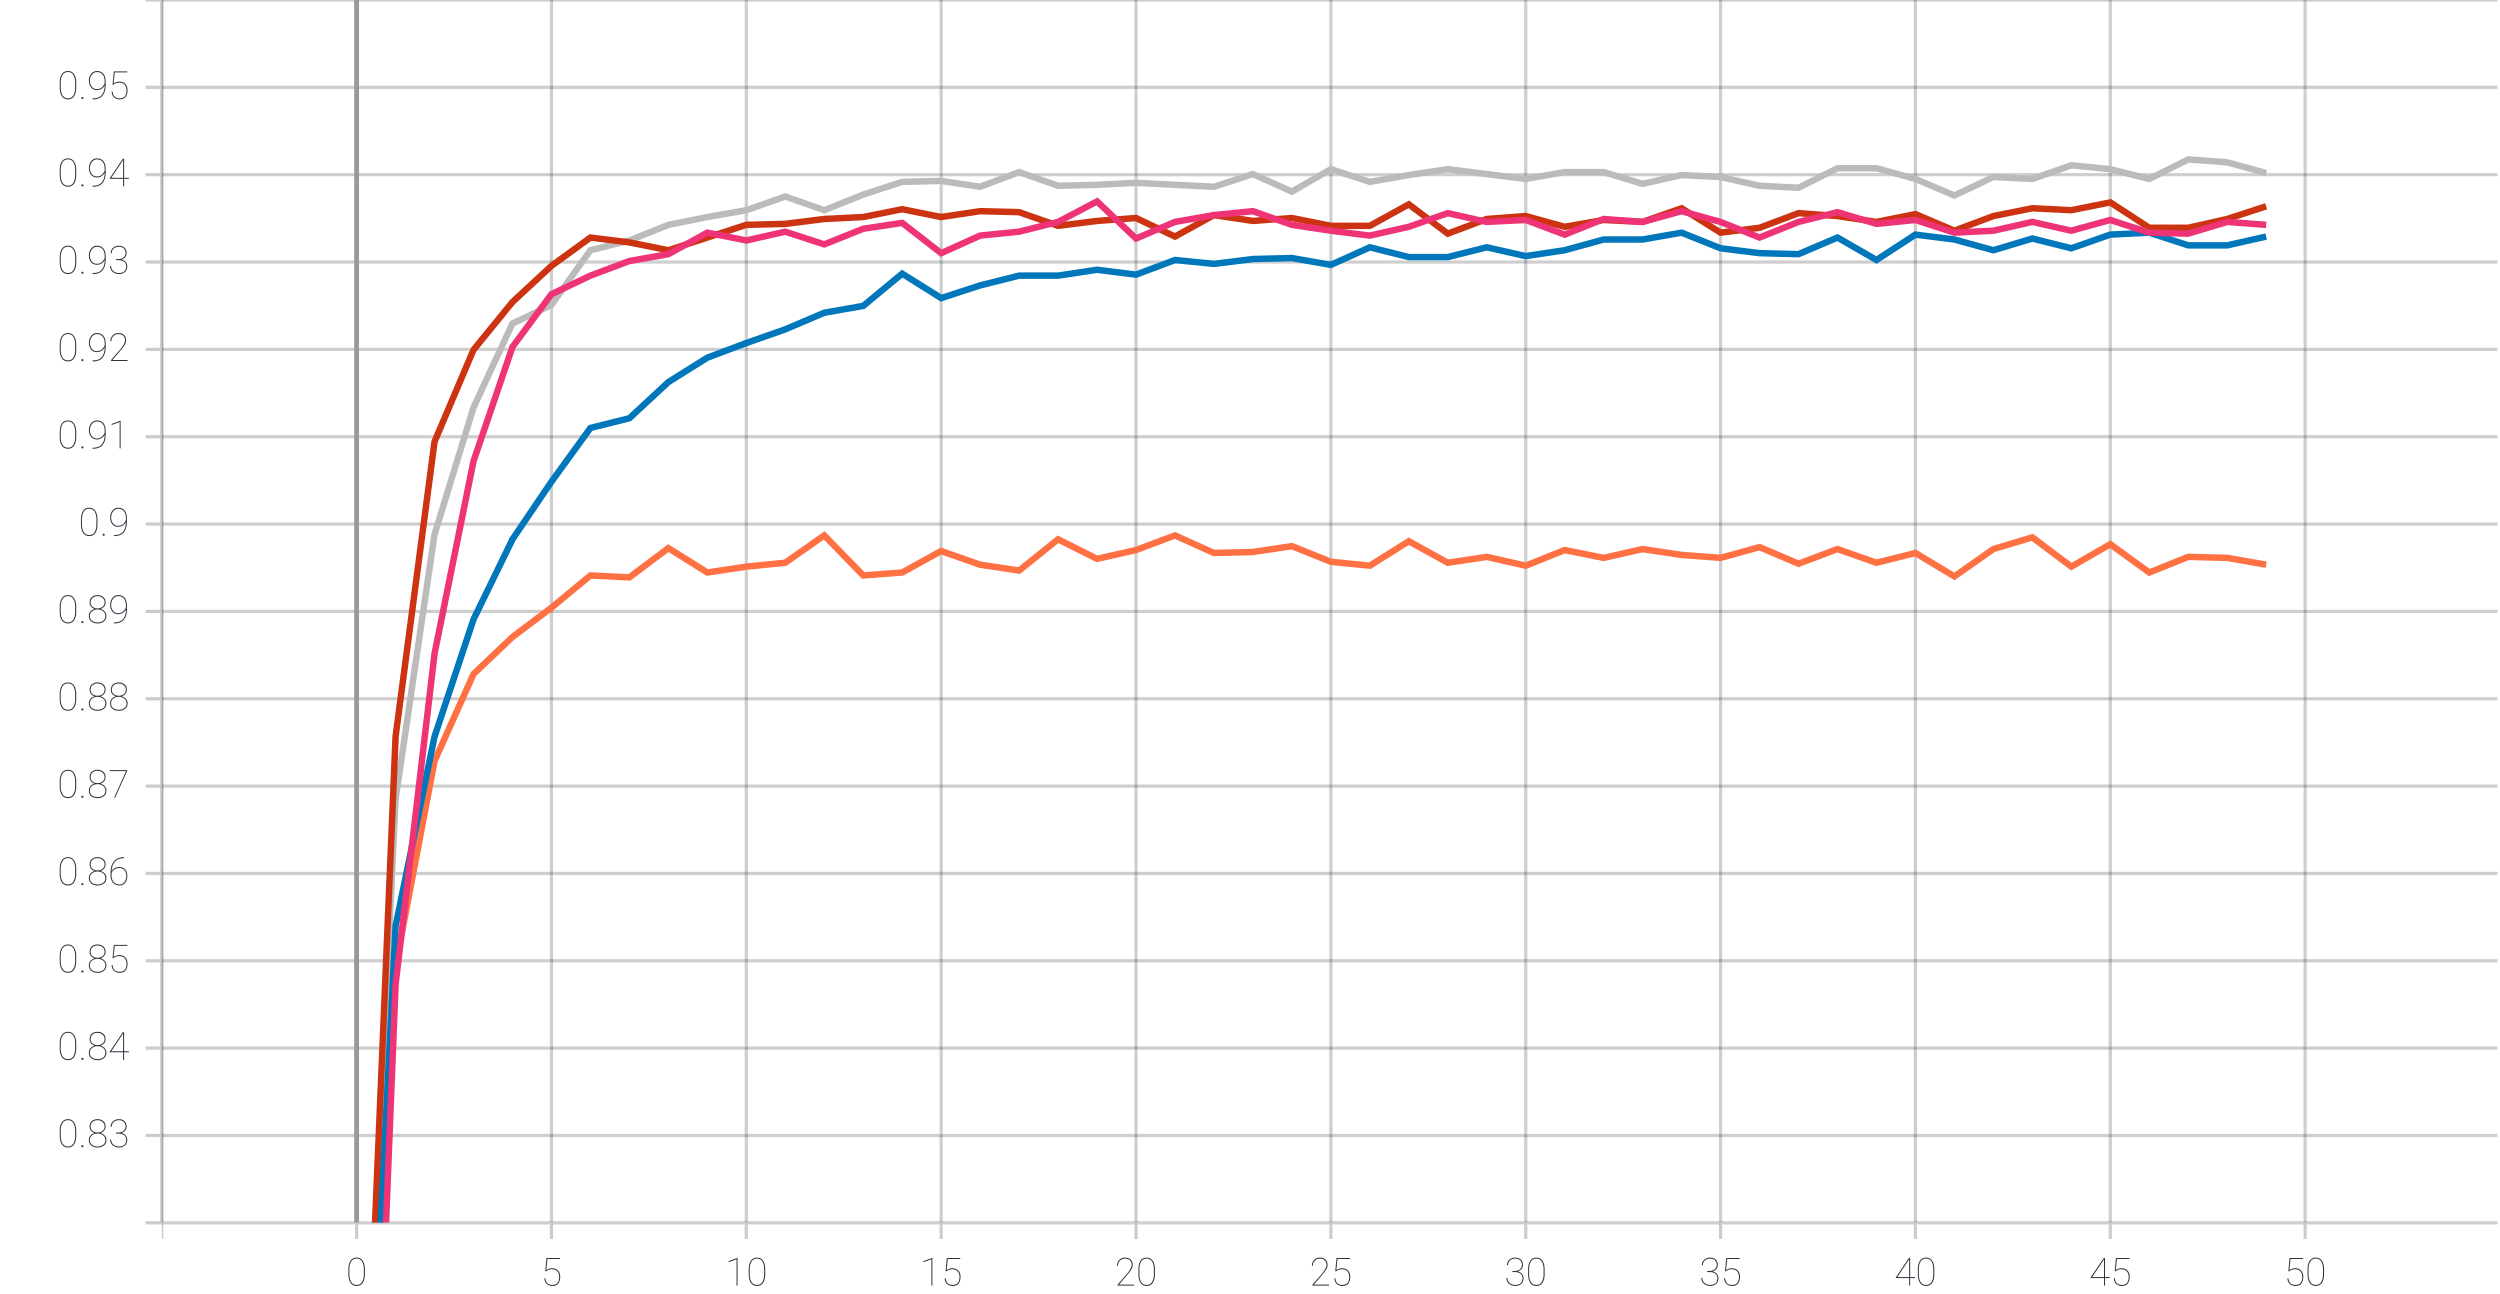
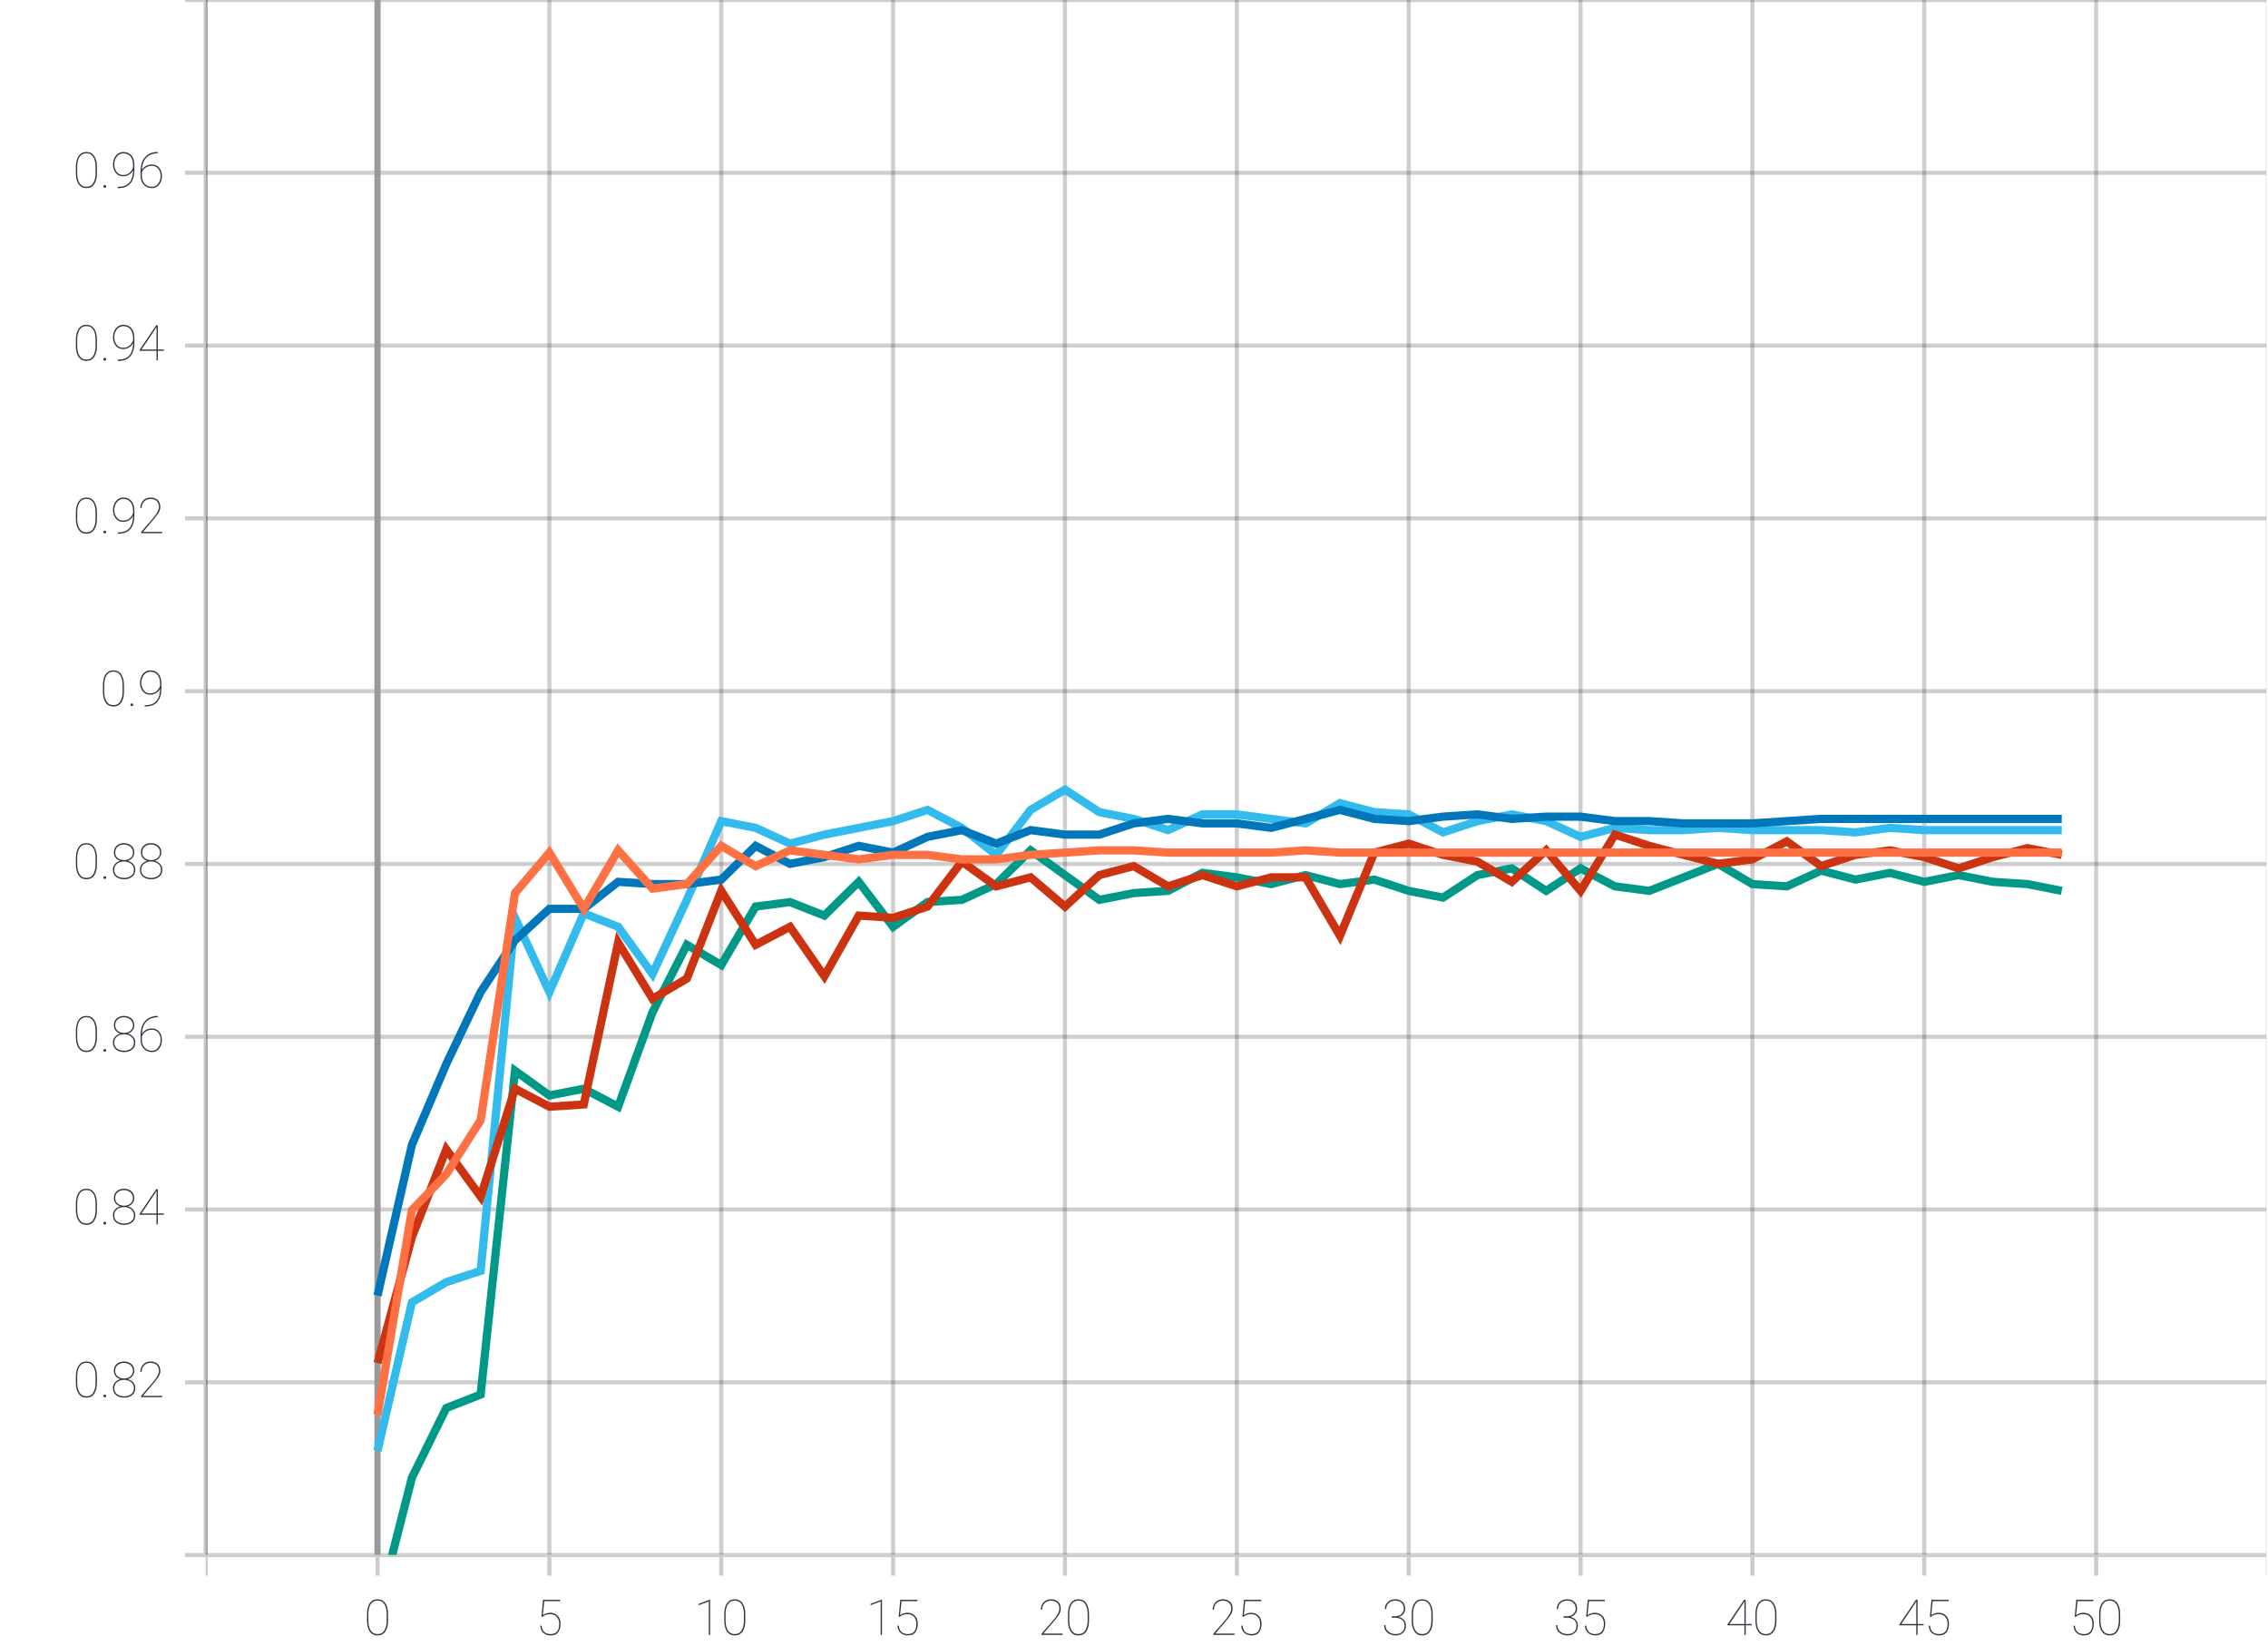
- <svg xmlns="http://www.w3.org/2000/svg" viewBox="0 0 772.8 400">
+ <svg xmlns="http://www.w3.org/2000/svg" viewBox="0 0 551.4 400">
  <g>
    <g>
      <g>
        <g>
          <g>
            <line x1="50" y1="378" x2="45" y2="378" style="visibility: inherit;" fill="rgb(0, 0, 0)" stroke="rgb(204, 204, 204)" stroke-width="1px" />
-             <line x1="50" y1="351" x2="45" y2="351" style="visibility: inherit;" fill="rgb(0, 0, 0)" stroke="rgb(204, 204, 204)" stroke-width="1px" />
-             <line x1="50" y1="324" x2="45" y2="324" style="visibility: inherit;" fill="rgb(0, 0, 0)" stroke="rgb(204, 204, 204)" stroke-width="1px" />
-             <line x1="50" y1="297" x2="45" y2="297" style="visibility: inherit;" fill="rgb(0, 0, 0)" stroke="rgb(204, 204, 204)" stroke-width="1px" />
-             <line x1="50" y1="270" x2="45" y2="270" style="visibility: inherit;" fill="rgb(0, 0, 0)" stroke="rgb(204, 204, 204)" stroke-width="1px" />
-             <line x1="50" y1="243" x2="45" y2="243" style="visibility: inherit;" fill="rgb(0, 0, 0)" stroke="rgb(204, 204, 204)" stroke-width="1px" />
-             <line x1="50" y1="216" x2="45" y2="216" style="visibility: inherit;" fill="rgb(0, 0, 0)" stroke="rgb(204, 204, 204)" stroke-width="1px" />
-             <line x1="50" y1="189" x2="45" y2="189" style="visibility: inherit;" fill="rgb(0, 0, 0)" stroke="rgb(204, 204, 204)" stroke-width="1px" />
-             <line x1="50" y1="162" x2="45" y2="162" style="visibility: inherit;" fill="rgb(0, 0, 0)" stroke="rgb(204, 204, 204)" stroke-width="1px" />
-             <line x1="50" y1="135" x2="45" y2="135" style="visibility: inherit;" fill="rgb(0, 0, 0)" stroke="rgb(204, 204, 204)" stroke-width="1px" />
-             <line x1="50" y1="108" x2="45" y2="108" style="visibility: inherit;" fill="rgb(0, 0, 0)" stroke="rgb(204, 204, 204)" stroke-width="1px" />
-             <line x1="50" y1="81" x2="45" y2="81" style="visibility: inherit;" fill="rgb(0, 0, 0)" stroke="rgb(204, 204, 204)" stroke-width="1px" />
-             <line x1="50" y1="54" x2="45" y2="54" style="visibility: inherit;" fill="rgb(0, 0, 0)" stroke="rgb(204, 204, 204)" stroke-width="1px" />
-             <line x1="50" y1="27" x2="45" y2="27" style="visibility: inherit;" fill="rgb(0, 0, 0)" stroke="rgb(204, 204, 204)" stroke-width="1px" />
+             <line x1="50" y1="336" x2="45" y2="336" style="visibility: inherit;" fill="rgb(0, 0, 0)" stroke="rgb(204, 204, 204)" stroke-width="1px" />
+             <line x1="50" y1="294" x2="45" y2="294" style="visibility: inherit;" fill="rgb(0, 0, 0)" stroke="rgb(204, 204, 204)" stroke-width="1px" />
+             <line x1="50" y1="252" x2="45" y2="252" style="visibility: inherit;" fill="rgb(0, 0, 0)" stroke="rgb(204, 204, 204)" stroke-width="1px" />
+             <line x1="50" y1="210" x2="45" y2="210" style="visibility: inherit;" fill="rgb(0, 0, 0)" stroke="rgb(204, 204, 204)" stroke-width="1px" />
+             <line x1="50" y1="168" x2="45" y2="168" style="visibility: inherit;" fill="rgb(0, 0, 0)" stroke="rgb(204, 204, 204)" stroke-width="1px" />
+             <line x1="50" y1="126" x2="45" y2="126" style="visibility: inherit;" fill="rgb(0, 0, 0)" stroke="rgb(204, 204, 204)" stroke-width="1px" />
+             <line x1="50" y1="84" x2="45" y2="84" style="visibility: inherit;" fill="rgb(0, 0, 0)" stroke="rgb(204, 204, 204)" stroke-width="1px" />
+             <line x1="50" y1="42" x2="45" y2="42" style="visibility: inherit;" fill="rgb(0, 0, 0)" stroke="rgb(204, 204, 204)" stroke-width="1px" />
            <line x1="50" y1="0" x2="45" y2="0" style="visibility: inherit;" fill="rgb(0, 0, 0)" stroke="rgb(204, 204, 204)" stroke-width="1px" />
          </g>
          <g transform="translate(40, 0)">
-             <text x="0" y="378" dx="0em" dy="0.3em" style="text-anchor: end; visibility: hidden; font-family: Roboto, sans-serif; font-size: 12px; font-weight: 200;" fill="rgb(50, 49, 63)" stroke="none" stroke-width="1px">0.82</text>
-             <text x="0" y="351" dx="0em" dy="0.3em" style="text-anchor: end; visibility: inherit; font-family: Roboto, sans-serif; font-size: 12px; font-weight: 200;" fill="rgb(50, 49, 63)" stroke="none" stroke-width="1px">0.83</text>
-             <text x="0" y="324" dx="0em" dy="0.3em" style="text-anchor: end; visibility: inherit; font-family: Roboto, sans-serif; font-size: 12px; font-weight: 200;" fill="rgb(50, 49, 63)" stroke="none" stroke-width="1px">0.84</text>
-             <text x="0" y="297" dx="0em" dy="0.3em" style="text-anchor: end; visibility: inherit; font-family: Roboto, sans-serif; font-size: 12px; font-weight: 200;" fill="rgb(50, 49, 63)" stroke="none" stroke-width="1px">0.85</text>
-             <text x="0" y="270" dx="0em" dy="0.3em" style="text-anchor: end; visibility: inherit; font-family: Roboto, sans-serif; font-size: 12px; font-weight: 200;" fill="rgb(50, 49, 63)" stroke="none" stroke-width="1px">0.86</text>
-             <text x="0" y="243" dx="0em" dy="0.3em" style="text-anchor: end; visibility: inherit; font-family: Roboto, sans-serif; font-size: 12px; font-weight: 200;" fill="rgb(50, 49, 63)" stroke="none" stroke-width="1px">0.87</text>
-             <text x="0" y="216" dx="0em" dy="0.3em" style="text-anchor: end; visibility: inherit; font-family: Roboto, sans-serif; font-size: 12px; font-weight: 200;" fill="rgb(50, 49, 63)" stroke="none" stroke-width="1px">0.88</text>
-             <text x="0" y="189" dx="0em" dy="0.3em" style="text-anchor: end; visibility: inherit; font-family: Roboto, sans-serif; font-size: 12px; font-weight: 200;" fill="rgb(50, 49, 63)" stroke="none" stroke-width="1px">0.89</text>
-             <text x="0" y="162" dx="0em" dy="0.3em" style="text-anchor: end; visibility: inherit; font-family: Roboto, sans-serif; font-size: 12px; font-weight: 200;" fill="rgb(50, 49, 63)" stroke="none" stroke-width="1px">0.9</text>
-             <text x="0" y="135" dx="0em" dy="0.3em" style="text-anchor: end; visibility: inherit; font-family: Roboto, sans-serif; font-size: 12px; font-weight: 200;" fill="rgb(50, 49, 63)" stroke="none" stroke-width="1px">0.91</text>
-             <text x="0" y="108" dx="0em" dy="0.3em" style="text-anchor: end; visibility: inherit; font-family: Roboto, sans-serif; font-size: 12px; font-weight: 200;" fill="rgb(50, 49, 63)" stroke="none" stroke-width="1px">0.92</text>
-             <text x="0" y="81" dx="0em" dy="0.3em" style="text-anchor: end; visibility: inherit; font-family: Roboto, sans-serif; font-size: 12px; font-weight: 200;" fill="rgb(50, 49, 63)" stroke="none" stroke-width="1px">0.93</text>
-             <text x="0" y="54" dx="0em" dy="0.3em" style="text-anchor: end; visibility: inherit; font-family: Roboto, sans-serif; font-size: 12px; font-weight: 200;" fill="rgb(50, 49, 63)" stroke="none" stroke-width="1px">0.94</text>
-             <text x="0" y="27" dx="0em" dy="0.3em" style="text-anchor: end; visibility: inherit; font-family: Roboto, sans-serif; font-size: 12px; font-weight: 200;" fill="rgb(50, 49, 63)" stroke="none" stroke-width="1px">0.95</text>
-             <text x="0" y="0" dx="0em" dy="0.3em" style="text-anchor: end; visibility: hidden; font-family: Roboto, sans-serif; font-size: 12px; font-weight: 200;" fill="rgb(50, 49, 63)" stroke="none" stroke-width="1px">0.96</text>
+             <text x="0" y="378" dx="0em" dy="0.3em" style="text-anchor: end; visibility: hidden; font-family: Roboto, sans-serif; font-size: 12px; font-weight: 200;" fill="rgb(50, 49, 63)" stroke="none" stroke-width="1px">0.8</text>
+             <text x="0" y="336" dx="0em" dy="0.3em" style="text-anchor: end; visibility: inherit; font-family: Roboto, sans-serif; font-size: 12px; font-weight: 200;" fill="rgb(50, 49, 63)" stroke="none" stroke-width="1px">0.82</text>
+             <text x="0" y="294" dx="0em" dy="0.3em" style="text-anchor: end; visibility: inherit; font-family: Roboto, sans-serif; font-size: 12px; font-weight: 200;" fill="rgb(50, 49, 63)" stroke="none" stroke-width="1px">0.84</text>
+             <text x="0" y="252" dx="0em" dy="0.3em" style="text-anchor: end; visibility: inherit; font-family: Roboto, sans-serif; font-size: 12px; font-weight: 200;" fill="rgb(50, 49, 63)" stroke="none" stroke-width="1px">0.86</text>
+             <text x="0" y="210" dx="0em" dy="0.3em" style="text-anchor: end; visibility: inherit; font-family: Roboto, sans-serif; font-size: 12px; font-weight: 200;" fill="rgb(50, 49, 63)" stroke="none" stroke-width="1px">0.88</text>
+             <text x="0" y="168" dx="0em" dy="0.3em" style="text-anchor: end; visibility: inherit; font-family: Roboto, sans-serif; font-size: 12px; font-weight: 200;" fill="rgb(50, 49, 63)" stroke="none" stroke-width="1px">0.9</text>
+             <text x="0" y="126" dx="0em" dy="0.3em" style="text-anchor: end; visibility: inherit; font-family: Roboto, sans-serif; font-size: 12px; font-weight: 200;" fill="rgb(50, 49, 63)" stroke="none" stroke-width="1px">0.92</text>
+             <text x="0" y="84" dx="0em" dy="0.3em" style="text-anchor: end; visibility: inherit; font-family: Roboto, sans-serif; font-size: 12px; font-weight: 200;" fill="rgb(50, 49, 63)" stroke="none" stroke-width="1px">0.94</text>
+             <text x="0" y="42" dx="0em" dy="0.3em" style="text-anchor: end; visibility: inherit; font-family: Roboto, sans-serif; font-size: 12px; font-weight: 200;" fill="rgb(50, 49, 63)" stroke="none" stroke-width="1px">0.96</text>
+             <text x="0" y="0" dx="0em" dy="0.3em" style="text-anchor: end; visibility: hidden; font-family: Roboto, sans-serif; font-size: 12px; font-weight: 200;" fill="rgb(50, 49, 63)" stroke="none" stroke-width="1px">0.98</text>
          </g>
          <line x1="50" y1="0" x2="50" y2="378" fill="rgb(0, 0, 0)" stroke="rgb(204, 204, 204)" stroke-width="1px" />
        </g>
      </g>
      <g transform="translate(50, 0)" clip-path="url(#clip_0)">
        <clipPath id="clip_0">
-           <rect width="722" height="378" />
+           <rect width="501" height="378" />
        </clipPath>
        <g>
          <g>
            <g>
              <line x1="0" y1="0" x2="0" y2="378" fill="rgb(0, 0, 0)" stroke="rgb(60, 60, 60)" stroke-width="1px" opacity="0.25" />
-               <line x1="60.233" y1="0" x2="60.233" y2="378" fill="rgb(0, 0, 0)" stroke="rgb(60, 60, 60)" stroke-width="1px" opacity="0.25" />
-               <line x1="120.467" y1="0" x2="120.467" y2="378" fill="rgb(0, 0, 0)" stroke="rgb(60, 60, 60)" stroke-width="1px" opacity="0.25" />
-               <line x1="180.7" y1="0" x2="180.7" y2="378" fill="rgb(0, 0, 0)" stroke="rgb(60, 60, 60)" stroke-width="1px" opacity="0.25" />
-               <line x1="240.933" y1="0" x2="240.933" y2="378" fill="rgb(0, 0, 0)" stroke="rgb(60, 60, 60)" stroke-width="1px" opacity="0.25" />
-               <line x1="301.167" y1="0" x2="301.167" y2="378" fill="rgb(0, 0, 0)" stroke="rgb(60, 60, 60)" stroke-width="1px" opacity="0.25" />
-               <line x1="361.4" y1="0" x2="361.4" y2="378" fill="rgb(0, 0, 0)" stroke="rgb(60, 60, 60)" stroke-width="1px" opacity="0.25" />
-               <line x1="421.633" y1="0" x2="421.633" y2="378" fill="rgb(0, 0, 0)" stroke="rgb(60, 60, 60)" stroke-width="1px" opacity="0.25" />
-               <line x1="481.867" y1="0" x2="481.867" y2="378" fill="rgb(0, 0, 0)" stroke="rgb(60, 60, 60)" stroke-width="1px" opacity="0.25" />
-               <line x1="542.1" y1="0" x2="542.1" y2="378" fill="rgb(0, 0, 0)" stroke="rgb(60, 60, 60)" stroke-width="1px" opacity="0.25" />
-               <line x1="602.333" y1="0" x2="602.333" y2="378" fill="rgb(0, 0, 0)" stroke="rgb(60, 60, 60)" stroke-width="1px" opacity="0.25" />
-               <line x1="662.567" y1="0" x2="662.567" y2="378" fill="rgb(0, 0, 0)" stroke="rgb(60, 60, 60)" stroke-width="1px" opacity="0.25" />
-               <line x1="722.8" y1="0" x2="722.8" y2="378" fill="rgb(0, 0, 0)" stroke="rgb(60, 60, 60)" stroke-width="1px" opacity="0.25" />
+               <line x1="41.783" y1="0" x2="41.783" y2="378" fill="rgb(0, 0, 0)" stroke="rgb(60, 60, 60)" stroke-width="1px" opacity="0.25" />
+               <line x1="83.567" y1="0" x2="83.567" y2="378" fill="rgb(0, 0, 0)" stroke="rgb(60, 60, 60)" stroke-width="1px" opacity="0.25" />
+               <line x1="125.35" y1="0" x2="125.35" y2="378" fill="rgb(0, 0, 0)" stroke="rgb(60, 60, 60)" stroke-width="1px" opacity="0.25" />
+               <line x1="167.133" y1="0" x2="167.133" y2="378" fill="rgb(0, 0, 0)" stroke="rgb(60, 60, 60)" stroke-width="1px" opacity="0.25" />
+               <line x1="208.917" y1="0" x2="208.917" y2="378" fill="rgb(0, 0, 0)" stroke="rgb(60, 60, 60)" stroke-width="1px" opacity="0.25" />
+               <line x1="250.7" y1="0" x2="250.7" y2="378" fill="rgb(0, 0, 0)" stroke="rgb(60, 60, 60)" stroke-width="1px" opacity="0.25" />
+               <line x1="292.483" y1="0" x2="292.483" y2="378" fill="rgb(0, 0, 0)" stroke="rgb(60, 60, 60)" stroke-width="1px" opacity="0.25" />
+               <line x1="334.267" y1="0" x2="334.267" y2="378" fill="rgb(0, 0, 0)" stroke="rgb(60, 60, 60)" stroke-width="1px" opacity="0.25" />
+               <line x1="376.05" y1="0" x2="376.05" y2="378" fill="rgb(0, 0, 0)" stroke="rgb(60, 60, 60)" stroke-width="1px" opacity="0.25" />
+               <line x1="417.833" y1="0" x2="417.833" y2="378" fill="rgb(0, 0, 0)" stroke="rgb(60, 60, 60)" stroke-width="1px" opacity="0.25" />
+               <line x1="459.617" y1="0" x2="459.617" y2="378" fill="rgb(0, 0, 0)" stroke="rgb(60, 60, 60)" stroke-width="1px" opacity="0.25" />
+               <line x1="501.4" y1="0" x2="501.4" y2="378" fill="rgb(0, 0, 0)" stroke="rgb(60, 60, 60)" stroke-width="1px" opacity="0.25" />
            </g>
            <g>
-               <line x1="0" y1="378" x2="722.8" y2="378" fill="rgb(0, 0, 0)" stroke="rgb(60, 60, 60)" stroke-width="1px" opacity="0.25" />
-               <line x1="0" y1="351" x2="722.8" y2="351" fill="rgb(0, 0, 0)" stroke="rgb(60, 60, 60)" stroke-width="1px" opacity="0.25" />
-               <line x1="0" y1="324" x2="722.8" y2="324" fill="rgb(0, 0, 0)" stroke="rgb(60, 60, 60)" stroke-width="1px" opacity="0.25" />
-               <line x1="0" y1="297" x2="722.8" y2="297" fill="rgb(0, 0, 0)" stroke="rgb(60, 60, 60)" stroke-width="1px" opacity="0.25" />
-               <line x1="0" y1="270" x2="722.8" y2="270" fill="rgb(0, 0, 0)" stroke="rgb(60, 60, 60)" stroke-width="1px" opacity="0.25" />
-               <line x1="0" y1="243" x2="722.8" y2="243" fill="rgb(0, 0, 0)" stroke="rgb(60, 60, 60)" stroke-width="1px" opacity="0.25" />
-               <line x1="0" y1="216" x2="722.8" y2="216" fill="rgb(0, 0, 0)" stroke="rgb(60, 60, 60)" stroke-width="1px" opacity="0.25" />
-               <line x1="0" y1="189" x2="722.8" y2="189" fill="rgb(0, 0, 0)" stroke="rgb(60, 60, 60)" stroke-width="1px" opacity="0.25" />
-               <line x1="0" y1="162" x2="722.8" y2="162" fill="rgb(0, 0, 0)" stroke="rgb(60, 60, 60)" stroke-width="1px" opacity="0.25" />
-               <line x1="0" y1="135" x2="722.8" y2="135" fill="rgb(0, 0, 0)" stroke="rgb(60, 60, 60)" stroke-width="1px" opacity="0.25" />
-               <line x1="0" y1="108" x2="722.8" y2="108" fill="rgb(0, 0, 0)" stroke="rgb(60, 60, 60)" stroke-width="1px" opacity="0.25" />
-               <line x1="0" y1="81" x2="722.8" y2="81" fill="rgb(0, 0, 0)" stroke="rgb(60, 60, 60)" stroke-width="1px" opacity="0.25" />
-               <line x1="0" y1="54" x2="722.8" y2="54" fill="rgb(0, 0, 0)" stroke="rgb(60, 60, 60)" stroke-width="1px" opacity="0.25" />
-               <line x1="0" y1="27" x2="722.8" y2="27" fill="rgb(0, 0, 0)" stroke="rgb(60, 60, 60)" stroke-width="1px" opacity="0.25" />
-               <line x1="0" y1="0" x2="722.8" y2="0" fill="rgb(0, 0, 0)" stroke="rgb(60, 60, 60)" stroke-width="1px" opacity="0.25" />
+               <line x1="0" y1="378" x2="501.4" y2="378" fill="rgb(0, 0, 0)" stroke="rgb(60, 60, 60)" stroke-width="1px" opacity="0.25" />
+               <line x1="0" y1="336" x2="501.4" y2="336" fill="rgb(0, 0, 0)" stroke="rgb(60, 60, 60)" stroke-width="1px" opacity="0.25" />
+               <line x1="0" y1="294" x2="501.4" y2="294" fill="rgb(0, 0, 0)" stroke="rgb(60, 60, 60)" stroke-width="1px" opacity="0.25" />
+               <line x1="0" y1="252" x2="501.4" y2="252" fill="rgb(0, 0, 0)" stroke="rgb(60, 60, 60)" stroke-width="1px" opacity="0.25" />
+               <line x1="0" y1="210" x2="501.4" y2="210" fill="rgb(0, 0, 0)" stroke="rgb(60, 60, 60)" stroke-width="1px" opacity="0.25" />
+               <line x1="0" y1="168" x2="501.4" y2="168" fill="rgb(0, 0, 0)" stroke="rgb(60, 60, 60)" stroke-width="1px" opacity="0.25" />
+               <line x1="0" y1="126" x2="501.4" y2="126" fill="rgb(0, 0, 0)" stroke="rgb(60, 60, 60)" stroke-width="1px" opacity="0.25" />
+               <line x1="0" y1="84" x2="501.4" y2="84" fill="rgb(0, 0, 0)" stroke="rgb(60, 60, 60)" stroke-width="1px" opacity="0.25" />
+               <line x1="0" y1="42" x2="501.4" y2="42" fill="rgb(0, 0, 0)" stroke="rgb(60, 60, 60)" stroke-width="1px" opacity="0.25" />
+               <line x1="0" y1="0" x2="501.4" y2="0" fill="rgb(0, 0, 0)" stroke="rgb(60, 60, 60)" stroke-width="1px" opacity="0.25" />
            </g>
          </g>
        </g>
        <g>
          <g>
-             <line x1="0" y1="2592" x2="722.8" y2="2592" fill="rgb(0, 0, 0)" stroke="rgb(153, 153, 153)" stroke-width="1.5px" />
+             <line x1="0" y1="2058" x2="501.4" y2="2058" fill="rgb(0, 0, 0)" stroke="rgb(153, 153, 153)" stroke-width="1.5px" />
          </g>
        </g>
        <g>
          <g>
-             <line x1="60.233" y1="0" x2="60.233" y2="378" fill="rgb(0, 0, 0)" stroke="rgb(153, 153, 153)" stroke-width="1.5px" />
+             <line x1="41.783" y1="0" x2="41.783" y2="378" fill="rgb(0, 0, 0)" stroke="rgb(153, 153, 153)" stroke-width="1.5px" />
          </g>
        </g>
        <g>
          <g>
            <g>
              <g>
                <g>
-                   <path stroke="rgb(187, 187, 187)" stroke-width="2px" d="M60.233,498.776L72.28,247.009L84.327,165.2L96.373,125.956L108.42,99.994L120.467,94.259L132.513,77.353L144.56,74.334L156.607,69.504L168.653,67.089L180.7,64.976L192.747,60.75L204.793,64.976L216.84,60.146L228.887,56.222L240.933,55.92L252.98,57.731L265.027,53.203L277.073,57.429L289.12,57.127L301.167,56.524L313.213,57.127L325.26,57.731L337.307,53.807L349.353,59.241L361.4,52.297L373.447,56.222L385.493,54.109L397.54,52.297L409.587,53.807L421.633,55.316L433.68,53.203L445.727,53.203L457.773,56.826L469.82,54.109L481.867,54.712L493.913,57.429L505.96,58.033L518.007,51.996L530.053,51.996L542.1,55.316L554.147,60.448L566.193,54.712L578.24,55.316L590.287,51.09L602.333,52.297L614.38,55.316L626.427,49.279L638.473,50.184L650.52,53.505" style="fill: none;" fill="none" />
+                   <path stroke="rgb(0, 153, 136)" stroke-width="2px" d="M41.783,391.993L50.14,359.197L58.497,342.253L66.853,338.973L75.21,260.264L83.567,266.277L91.923,264.637L100.28,269.01L108.637,246.053L116.993,229.655L125.35,234.575L133.707,220.363L142.063,219.27L150.42,222.55L158.777,214.351L167.133,225.283L175.49,219.27L183.847,218.724L192.203,214.897L200.56,206.699L208.917,212.711L217.273,218.724L225.63,217.084L233.987,216.537L242.343,212.164L250.7,213.258L259.057,214.897L267.413,212.711L275.77,214.897L284.127,213.804L292.483,216.537L300.84,218.177L309.197,212.711L317.553,211.071L325.91,216.537L334.267,211.071L342.623,215.444L350.98,216.537L359.337,213.258L367.693,209.978L376.05,214.897L384.407,215.444L392.763,211.618L401.12,213.804L409.477,212.164L417.833,214.351L426.19,212.711L434.547,214.351L442.903,214.897L451.26,216.537" style="fill: none;" fill="none" />
                </g>
                <g>
-                   <path stroke="rgb(255, 112, 67)" stroke-width="2px" d="M60.233,521.416L72.28,298.63L84.327,235.236L96.373,208.369L108.42,196.897L120.467,187.841L132.513,177.879L144.56,178.483L156.607,169.426L168.653,176.973L180.7,175.162L192.747,173.954L204.793,165.502L216.84,177.879L228.887,176.973L240.933,170.332L252.98,174.558L265.027,176.369L277.073,166.709L289.12,172.747L301.167,170.03L313.213,165.502L325.26,170.936L337.307,170.634L349.353,168.822L361.4,173.653L373.447,174.86L385.493,167.313L397.54,173.954L409.587,172.143L421.633,174.86L433.68,170.03L445.727,172.445L457.773,169.728L469.82,171.539L481.867,172.445L493.913,169.124L505.96,174.256L518.007,169.728L530.053,173.954L542.1,170.936L554.147,178.181L566.193,169.728L578.24,166.106L590.287,175.162L602.333,168.219L614.38,176.973L626.427,172.143L638.473,172.445L650.52,174.558" style="fill: none;" fill="none" />
+                   <path stroke="rgb(51, 187, 238)" stroke-width="2px" d="M41.783,352.638L50.14,316.563L58.497,311.644L66.853,308.911L75.21,223.096L83.567,241.134L91.923,222.003L100.28,225.283L108.637,236.761L116.993,218.724L125.35,199.593L133.707,201.233L142.063,205.059L150.42,202.872L158.777,201.233L167.133,199.593L175.49,196.86L183.847,201.233L192.203,207.792L200.56,196.86L208.917,191.941L217.273,197.407L225.63,199.046L233.987,201.779L242.343,197.953L250.7,197.953L259.057,199.046L267.413,200.14L275.77,195.22L284.127,197.407L292.483,197.953L300.84,202.326L309.197,199.593L317.553,197.953L325.91,199.593L334.267,203.419L342.623,201.233L350.98,201.779L359.337,201.779L367.693,201.233L376.05,201.779L384.407,201.779L392.763,201.779L401.12,202.326L409.477,201.233L417.833,201.779L426.19,201.779L434.547,201.779L442.903,201.779L451.26,201.779" style="fill: none;" fill="none" />
                </g>
                <g>
-                   <path stroke="rgb(204, 51, 17)" stroke-width="2px" d="M60.233,513.266L72.28,227.689L84.327,136.522L96.373,108.145L108.42,93.353L120.467,82.183L132.513,73.429L144.56,74.938L156.607,77.353L168.653,73.429L180.7,69.504L192.747,69.203L204.793,67.693L216.84,67.089L228.887,64.674L240.933,67.089L252.98,65.278L265.027,65.58L277.073,69.806L289.12,68.297L301.167,67.391L313.213,73.127L325.26,66.486L337.307,68.297L349.353,67.391L361.4,69.806L373.447,69.806L385.493,63.165L397.54,72.221L409.587,67.693L421.633,66.788L433.68,70.108L445.727,67.995L457.773,68.599L469.82,64.373L481.867,71.92L493.913,70.41L505.96,65.882L518.007,66.788L530.053,68.599L542.1,66.184L554.147,71.316L566.193,66.788L578.24,64.373L590.287,64.976L602.333,62.561L614.38,70.41L626.427,70.41L638.473,67.693L650.52,63.769" style="fill: none;" fill="none" />
+                   <path stroke="rgb(204, 51, 17)" stroke-width="2px" d="M41.783,331.321L50.14,300.712L58.497,279.395L66.853,290.874L75.21,264.637L83.567,269.01L91.923,268.463L100.28,229.109L108.637,242.774L116.993,237.854L125.35,216.537L133.707,229.655L142.063,225.283L150.42,237.308L158.777,222.55L167.133,223.096L175.49,220.363L183.847,209.431L192.203,215.444L200.56,213.258L208.917,220.363L217.273,212.711L225.63,210.525L233.987,215.444L242.343,212.711L250.7,215.444L259.057,213.258L267.413,213.258L275.77,227.469L284.127,207.245L292.483,205.059L300.84,207.792L309.197,209.431L317.553,214.351L325.91,206.699L334.267,216.537L342.623,202.872L350.98,205.605L359.337,207.792L367.693,209.978L376.05,208.885L384.407,204.512L392.763,210.525L401.12,207.792L409.477,206.699L417.833,208.338L426.19,211.071L434.547,208.338L442.903,206.152L451.26,207.792" style="fill: none;" fill="none" />
                </g>
                <g>
-                   <path stroke="rgb(0, 119, 187)" stroke-width="2px" d="M60.233,527.756L72.28,286.253L84.327,227.689L96.373,191.463L108.42,166.709L120.467,148.899L132.513,132.295L144.56,129.276L156.607,118.107L168.653,110.56L180.7,106.032L192.747,101.806L204.793,96.674L216.84,94.56L228.887,84.598L240.933,92.145L252.98,88.221L265.027,85.202L277.073,85.202L289.12,83.391L301.167,84.9L313.213,80.372L325.26,81.58L337.307,80.07L349.353,79.768L361.4,81.881L373.447,76.448L385.493,79.466L397.54,79.466L409.587,76.448L421.633,79.165L433.68,77.353L445.727,74.033L457.773,74.033L469.82,71.92L481.867,76.75L493.913,78.259L505.96,78.561L518.007,73.429L530.053,80.372L542.1,72.523L554.147,74.033L566.193,77.353L578.24,73.731L590.287,76.75L602.333,72.523L614.38,71.92L626.427,75.844L638.473,75.844L650.52,73.127" style="fill: none;" fill="none" />
+                   <path stroke="rgb(0, 119, 187)" stroke-width="2px" d="M41.783,314.923L50.14,278.302L58.497,258.625L66.853,241.134L75.21,228.562L83.567,220.91L91.923,220.91L100.28,214.351L108.637,214.897L116.993,214.897L125.35,213.804L133.707,205.605L142.063,209.978L150.42,208.338L158.777,205.605L167.133,207.245L175.49,203.419L183.847,201.779L192.203,205.059L200.56,201.779L208.917,202.872L217.273,202.872L225.63,200.14L233.987,199.046L242.343,200.14L250.7,200.14L259.057,201.233L267.413,199.046L275.77,196.86L284.127,199.046L292.483,199.593L300.84,198.5L309.197,197.953L317.553,199.046L325.91,198.5L334.267,198.5L342.623,199.593L350.98,199.593L359.337,200.14L367.693,200.14L376.05,200.14L384.407,199.593L392.763,199.046L401.12,199.046L409.477,199.046L417.833,199.046L426.19,199.046L434.547,199.046L442.903,199.046L451.26,199.046" style="fill: none;" fill="none" />
                </g>
                <g>
-                   <path stroke="rgb(238, 51, 119)" stroke-width="2px" d="M60.233,604.735L72.28,304.366L84.327,202.029L96.373,142.559L108.42,107.239L120.467,90.938L132.513,85.202L144.56,80.674L156.607,78.561L168.653,71.92L180.7,74.334L192.747,71.618L204.793,75.542L216.84,70.712L228.887,68.901L240.933,78.259L252.98,72.825L265.027,71.618L277.073,68.599L289.12,62.259L301.167,73.731L313.213,68.599L325.26,66.486L337.307,65.278L349.353,69.504L361.4,71.316L373.447,72.825L385.493,70.108L397.54,65.882L409.587,68.599L421.633,67.995L433.68,72.523L445.727,67.693L457.773,68.599L469.82,65.278L481.867,68.599L493.913,73.429L505.96,68.599L518.007,65.58L530.053,69.203L542.1,67.995L554.147,71.92L566.193,71.316L578.24,68.599L590.287,71.316L602.333,67.995L614.38,71.92L626.427,72.221L638.473,68.599L650.52,69.504" style="fill: none;" fill="none" />
+                   <path stroke="rgb(255, 112, 67)" stroke-width="2px" d="M41.783,343.893L50.14,294.153L58.497,285.408L66.853,272.289L75.21,217.084L83.567,207.245L91.923,220.91L100.28,206.699L108.637,215.991L116.993,214.897L125.35,205.605L133.707,210.525L142.063,206.699L150.42,207.792L158.777,208.885L167.133,207.792L175.49,207.792L183.847,208.885L192.203,208.885L200.56,207.792L208.917,207.245L217.273,206.699L225.63,206.699L233.987,207.245L242.343,207.245L250.7,207.245L259.057,207.245L267.413,206.699L275.77,207.245L284.127,207.245L292.483,207.245L300.84,207.245L309.197,207.245L317.553,207.245L325.91,207.245L334.267,207.245L342.623,207.245L350.98,207.245L359.337,207.245L367.693,207.245L376.05,207.245L384.407,207.245L392.763,207.245L401.12,207.245L409.477,207.245L417.833,207.245L426.19,207.245L434.547,207.245L442.903,207.245L451.26,207.245" style="fill: none;" fill="none" />
                </g>
              </g>
            </g>
          </g>
        </g>
      </g>
      <g transform="translate(50, 378)" clip-path="url(#clip_1)">
        <clipPath id="clip_1">
-           <rect width="722" height="22" />
+           <rect width="501" height="22" />
        </clipPath>
        <g>
          <g>
            <line x1="0" y1="0" x2="0" y2="5" style="visibility: inherit;" fill="rgb(0, 0, 0)" stroke="rgb(204, 204, 204)" stroke-width="1px" />
-             <line x1="60.233" y1="0" x2="60.233" y2="5" style="visibility: inherit;" fill="rgb(0, 0, 0)" stroke="rgb(204, 204, 204)" stroke-width="1px" />
-             <line x1="120.467" y1="0" x2="120.467" y2="5" style="visibility: inherit;" fill="rgb(0, 0, 0)" stroke="rgb(204, 204, 204)" stroke-width="1px" />
-             <line x1="180.7" y1="0" x2="180.7" y2="5" style="visibility: inherit;" fill="rgb(0, 0, 0)" stroke="rgb(204, 204, 204)" stroke-width="1px" />
-             <line x1="240.933" y1="0" x2="240.933" y2="5" style="visibility: inherit;" fill="rgb(0, 0, 0)" stroke="rgb(204, 204, 204)" stroke-width="1px" />
-             <line x1="301.167" y1="0" x2="301.167" y2="5" style="visibility: inherit;" fill="rgb(0, 0, 0)" stroke="rgb(204, 204, 204)" stroke-width="1px" />
-             <line x1="361.4" y1="0" x2="361.4" y2="5" style="visibility: inherit;" fill="rgb(0, 0, 0)" stroke="rgb(204, 204, 204)" stroke-width="1px" />
-             <line x1="421.633" y1="0" x2="421.633" y2="5" style="visibility: inherit;" fill="rgb(0, 0, 0)" stroke="rgb(204, 204, 204)" stroke-width="1px" />
-             <line x1="481.867" y1="0" x2="481.867" y2="5" style="visibility: inherit;" fill="rgb(0, 0, 0)" stroke="rgb(204, 204, 204)" stroke-width="1px" />
-             <line x1="542.1" y1="0" x2="542.1" y2="5" style="visibility: inherit;" fill="rgb(0, 0, 0)" stroke="rgb(204, 204, 204)" stroke-width="1px" />
-             <line x1="602.333" y1="0" x2="602.333" y2="5" style="visibility: inherit;" fill="rgb(0, 0, 0)" stroke="rgb(204, 204, 204)" stroke-width="1px" />
-             <line x1="662.567" y1="0" x2="662.567" y2="5" style="visibility: inherit;" fill="rgb(0, 0, 0)" stroke="rgb(204, 204, 204)" stroke-width="1px" />
-             <line x1="722.8" y1="0" x2="722.8" y2="5" style="visibility: inherit;" fill="rgb(0, 0, 0)" stroke="rgb(204, 204, 204)" stroke-width="1px" />
+             <line x1="41.783" y1="0" x2="41.783" y2="5" style="visibility: inherit;" fill="rgb(0, 0, 0)" stroke="rgb(204, 204, 204)" stroke-width="1px" />
+             <line x1="83.567" y1="0" x2="83.567" y2="5" style="visibility: inherit;" fill="rgb(0, 0, 0)" stroke="rgb(204, 204, 204)" stroke-width="1px" />
+             <line x1="125.35" y1="0" x2="125.35" y2="5" style="visibility: inherit;" fill="rgb(0, 0, 0)" stroke="rgb(204, 204, 204)" stroke-width="1px" />
+             <line x1="167.133" y1="0" x2="167.133" y2="5" style="visibility: inherit;" fill="rgb(0, 0, 0)" stroke="rgb(204, 204, 204)" stroke-width="1px" />
+             <line x1="208.917" y1="0" x2="208.917" y2="5" style="visibility: inherit;" fill="rgb(0, 0, 0)" stroke="rgb(204, 204, 204)" stroke-width="1px" />
+             <line x1="250.7" y1="0" x2="250.7" y2="5" style="visibility: inherit;" fill="rgb(0, 0, 0)" stroke="rgb(204, 204, 204)" stroke-width="1px" />
+             <line x1="292.483" y1="0" x2="292.483" y2="5" style="visibility: inherit;" fill="rgb(0, 0, 0)" stroke="rgb(204, 204, 204)" stroke-width="1px" />
+             <line x1="334.267" y1="0" x2="334.267" y2="5" style="visibility: inherit;" fill="rgb(0, 0, 0)" stroke="rgb(204, 204, 204)" stroke-width="1px" />
+             <line x1="376.05" y1="0" x2="376.05" y2="5" style="visibility: inherit;" fill="rgb(0, 0, 0)" stroke="rgb(204, 204, 204)" stroke-width="1px" />
+             <line x1="417.833" y1="0" x2="417.833" y2="5" style="visibility: inherit;" fill="rgb(0, 0, 0)" stroke="rgb(204, 204, 204)" stroke-width="1px" />
+             <line x1="459.617" y1="0" x2="459.617" y2="5" style="visibility: inherit;" fill="rgb(0, 0, 0)" stroke="rgb(204, 204, 204)" stroke-width="1px" />
+             <line x1="501.4" y1="0" x2="501.4" y2="5" style="visibility: inherit;" fill="rgb(0, 0, 0)" stroke="rgb(204, 204, 204)" stroke-width="1px" />
          </g>
          <g transform="translate(0, 8)">
            <text x="0" y="0" dx="0em" dy="0.95em" style="text-anchor: middle; visibility: hidden; font-family: Roboto, sans-serif; font-size: 12px; font-weight: 200;" fill="rgb(50, 49, 63)" stroke="none" stroke-width="1px">-5</text>
-             <text x="60.233" y="0" dx="0em" dy="0.95em" style="text-anchor: middle; visibility: inherit; font-family: Roboto, sans-serif; font-size: 12px; font-weight: 200;" fill="rgb(50, 49, 63)" stroke="none" stroke-width="1px">0</text>
-             <text x="120.467" y="0" dx="0em" dy="0.95em" style="text-anchor: middle; visibility: inherit; font-family: Roboto, sans-serif; font-size: 12px; font-weight: 200;" fill="rgb(50, 49, 63)" stroke="none" stroke-width="1px">5</text>
-             <text x="180.7" y="0" dx="0em" dy="0.95em" style="text-anchor: middle; visibility: inherit; font-family: Roboto, sans-serif; font-size: 12px; font-weight: 200;" fill="rgb(50, 49, 63)" stroke="none" stroke-width="1px">10</text>
-             <text x="240.933" y="0" dx="0em" dy="0.95em" style="text-anchor: middle; visibility: inherit; font-family: Roboto, sans-serif; font-size: 12px; font-weight: 200;" fill="rgb(50, 49, 63)" stroke="none" stroke-width="1px">15</text>
-             <text x="301.167" y="0" dx="0em" dy="0.95em" style="text-anchor: middle; visibility: inherit; font-family: Roboto, sans-serif; font-size: 12px; font-weight: 200;" fill="rgb(50, 49, 63)" stroke="none" stroke-width="1px">20</text>
-             <text x="361.4" y="0" dx="0em" dy="0.95em" style="text-anchor: middle; visibility: inherit; font-family: Roboto, sans-serif; font-size: 12px; font-weight: 200;" fill="rgb(50, 49, 63)" stroke="none" stroke-width="1px">25</text>
-             <text x="421.633" y="0" dx="0em" dy="0.95em" style="text-anchor: middle; visibility: inherit; font-family: Roboto, sans-serif; font-size: 12px; font-weight: 200;" fill="rgb(50, 49, 63)" stroke="none" stroke-width="1px">30</text>
-             <text x="481.867" y="0" dx="0em" dy="0.95em" style="text-anchor: middle; visibility: inherit; font-family: Roboto, sans-serif; font-size: 12px; font-weight: 200;" fill="rgb(50, 49, 63)" stroke="none" stroke-width="1px">35</text>
-             <text x="542.1" y="0" dx="0em" dy="0.95em" style="text-anchor: middle; visibility: inherit; font-family: Roboto, sans-serif; font-size: 12px; font-weight: 200;" fill="rgb(50, 49, 63)" stroke="none" stroke-width="1px">40</text>
-             <text x="602.333" y="0" dx="0em" dy="0.95em" style="text-anchor: middle; visibility: inherit; font-family: Roboto, sans-serif; font-size: 12px; font-weight: 200;" fill="rgb(50, 49, 63)" stroke="none" stroke-width="1px">45</text>
-             <text x="662.567" y="0" dx="0em" dy="0.95em" style="text-anchor: middle; visibility: inherit; font-family: Roboto, sans-serif; font-size: 12px; font-weight: 200;" fill="rgb(50, 49, 63)" stroke="none" stroke-width="1px">50</text>
-             <text x="722.8" y="0" dx="0em" dy="0.95em" style="text-anchor: middle; visibility: hidden; font-family: Roboto, sans-serif; font-size: 12px; font-weight: 200;" fill="rgb(50, 49, 63)" stroke="none" stroke-width="1px">55</text>
+             <text x="41.783" y="0" dx="0em" dy="0.95em" style="text-anchor: middle; visibility: inherit; font-family: Roboto, sans-serif; font-size: 12px; font-weight: 200;" fill="rgb(50, 49, 63)" stroke="none" stroke-width="1px">0</text>
+             <text x="83.567" y="0" dx="0em" dy="0.95em" style="text-anchor: middle; visibility: inherit; font-family: Roboto, sans-serif; font-size: 12px; font-weight: 200;" fill="rgb(50, 49, 63)" stroke="none" stroke-width="1px">5</text>
+             <text x="125.35" y="0" dx="0em" dy="0.95em" style="text-anchor: middle; visibility: inherit; font-family: Roboto, sans-serif; font-size: 12px; font-weight: 200;" fill="rgb(50, 49, 63)" stroke="none" stroke-width="1px">10</text>
+             <text x="167.133" y="0" dx="0em" dy="0.95em" style="text-anchor: middle; visibility: inherit; font-family: Roboto, sans-serif; font-size: 12px; font-weight: 200;" fill="rgb(50, 49, 63)" stroke="none" stroke-width="1px">15</text>
+             <text x="208.917" y="0" dx="0em" dy="0.95em" style="text-anchor: middle; visibility: inherit; font-family: Roboto, sans-serif; font-size: 12px; font-weight: 200;" fill="rgb(50, 49, 63)" stroke="none" stroke-width="1px">20</text>
+             <text x="250.7" y="0" dx="0em" dy="0.95em" style="text-anchor: middle; visibility: inherit; font-family: Roboto, sans-serif; font-size: 12px; font-weight: 200;" fill="rgb(50, 49, 63)" stroke="none" stroke-width="1px">25</text>
+             <text x="292.483" y="0" dx="0em" dy="0.95em" style="text-anchor: middle; visibility: inherit; font-family: Roboto, sans-serif; font-size: 12px; font-weight: 200;" fill="rgb(50, 49, 63)" stroke="none" stroke-width="1px">30</text>
+             <text x="334.267" y="0" dx="0em" dy="0.95em" style="text-anchor: middle; visibility: inherit; font-family: Roboto, sans-serif; font-size: 12px; font-weight: 200;" fill="rgb(50, 49, 63)" stroke="none" stroke-width="1px">35</text>
+             <text x="376.05" y="0" dx="0em" dy="0.95em" style="text-anchor: middle; visibility: inherit; font-family: Roboto, sans-serif; font-size: 12px; font-weight: 200;" fill="rgb(50, 49, 63)" stroke="none" stroke-width="1px">40</text>
+             <text x="417.833" y="0" dx="0em" dy="0.95em" style="text-anchor: middle; visibility: inherit; font-family: Roboto, sans-serif; font-size: 12px; font-weight: 200;" fill="rgb(50, 49, 63)" stroke="none" stroke-width="1px">45</text>
+             <text x="459.617" y="0" dx="0em" dy="0.95em" style="text-anchor: middle; visibility: inherit; font-family: Roboto, sans-serif; font-size: 12px; font-weight: 200;" fill="rgb(50, 49, 63)" stroke="none" stroke-width="1px">50</text>
+             <text x="501.4" y="0" dx="0em" dy="0.95em" style="text-anchor: middle; visibility: hidden; font-family: Roboto, sans-serif; font-size: 12px; font-weight: 200;" fill="rgb(50, 49, 63)" stroke="none" stroke-width="1px">55</text>
          </g>
-           <line x1="0" y1="0" x2="722.8" y2="0" fill="rgb(0, 0, 0)" stroke="rgb(204, 204, 204)" stroke-width="1px" />
+           <line x1="0" y1="0" x2="501.4" y2="0" fill="rgb(0, 0, 0)" stroke="rgb(204, 204, 204)" stroke-width="1px" />
        </g>
      </g>
    </g>
  </g>
</svg>
